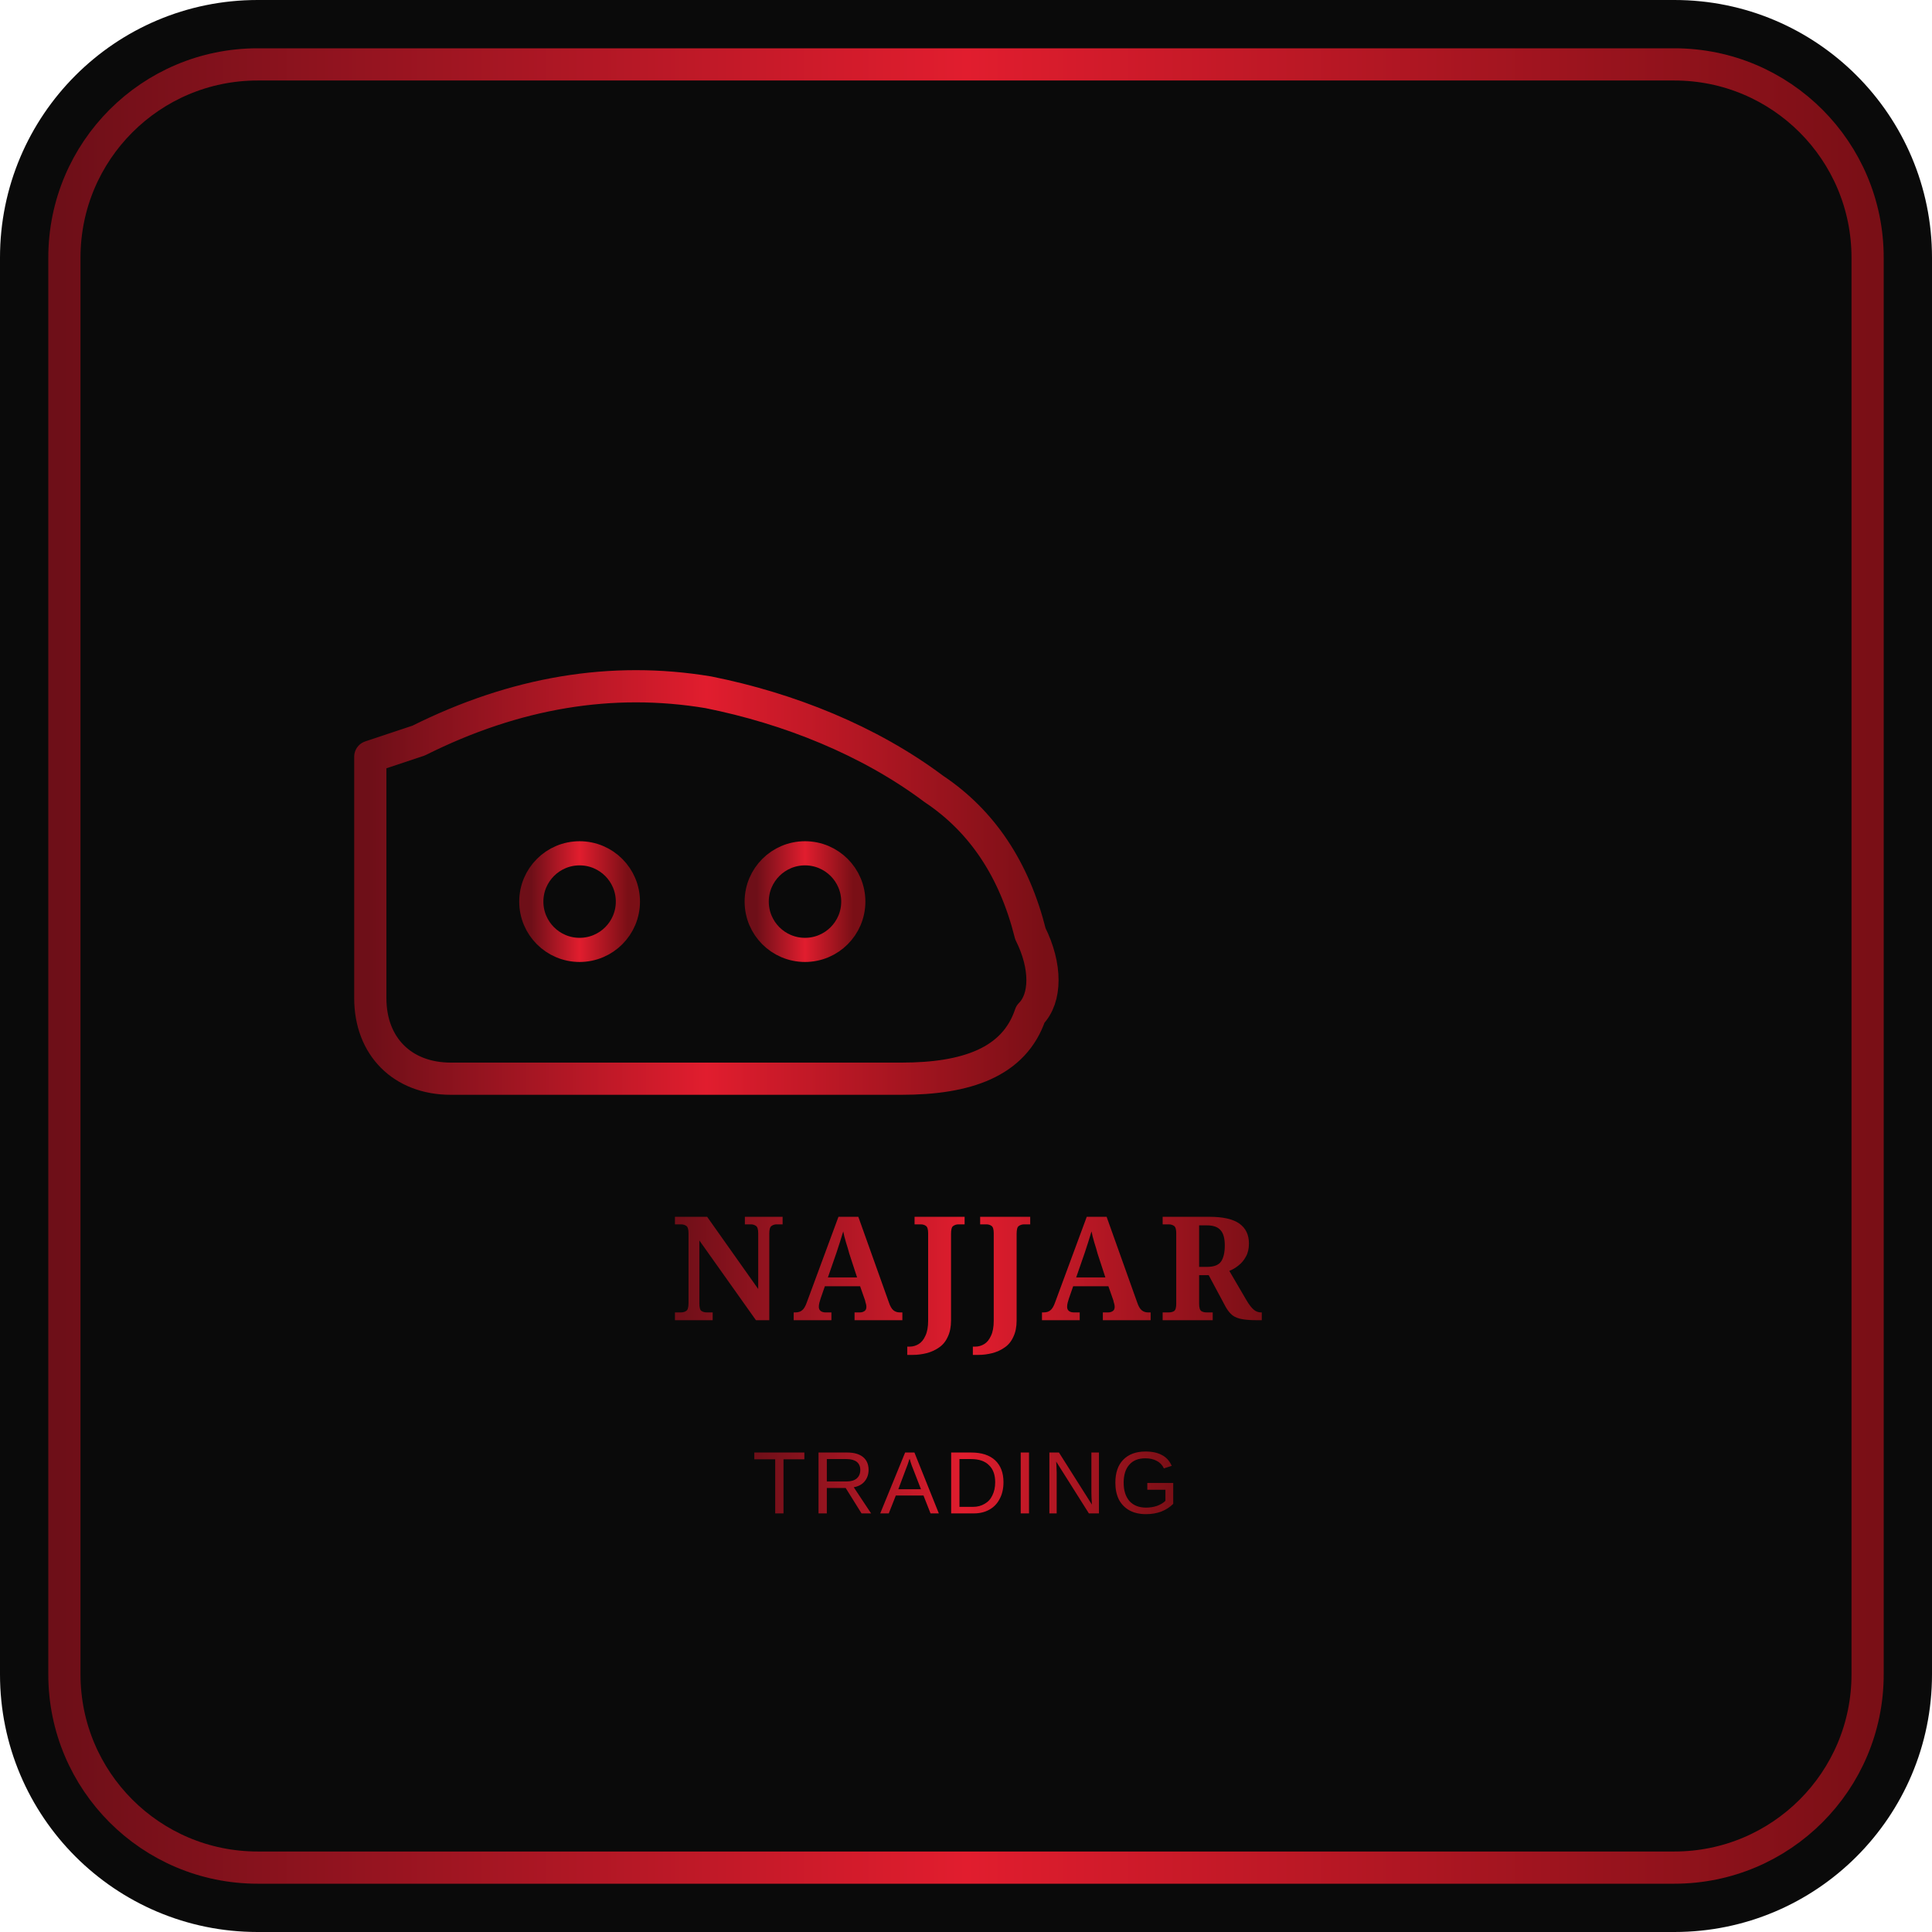
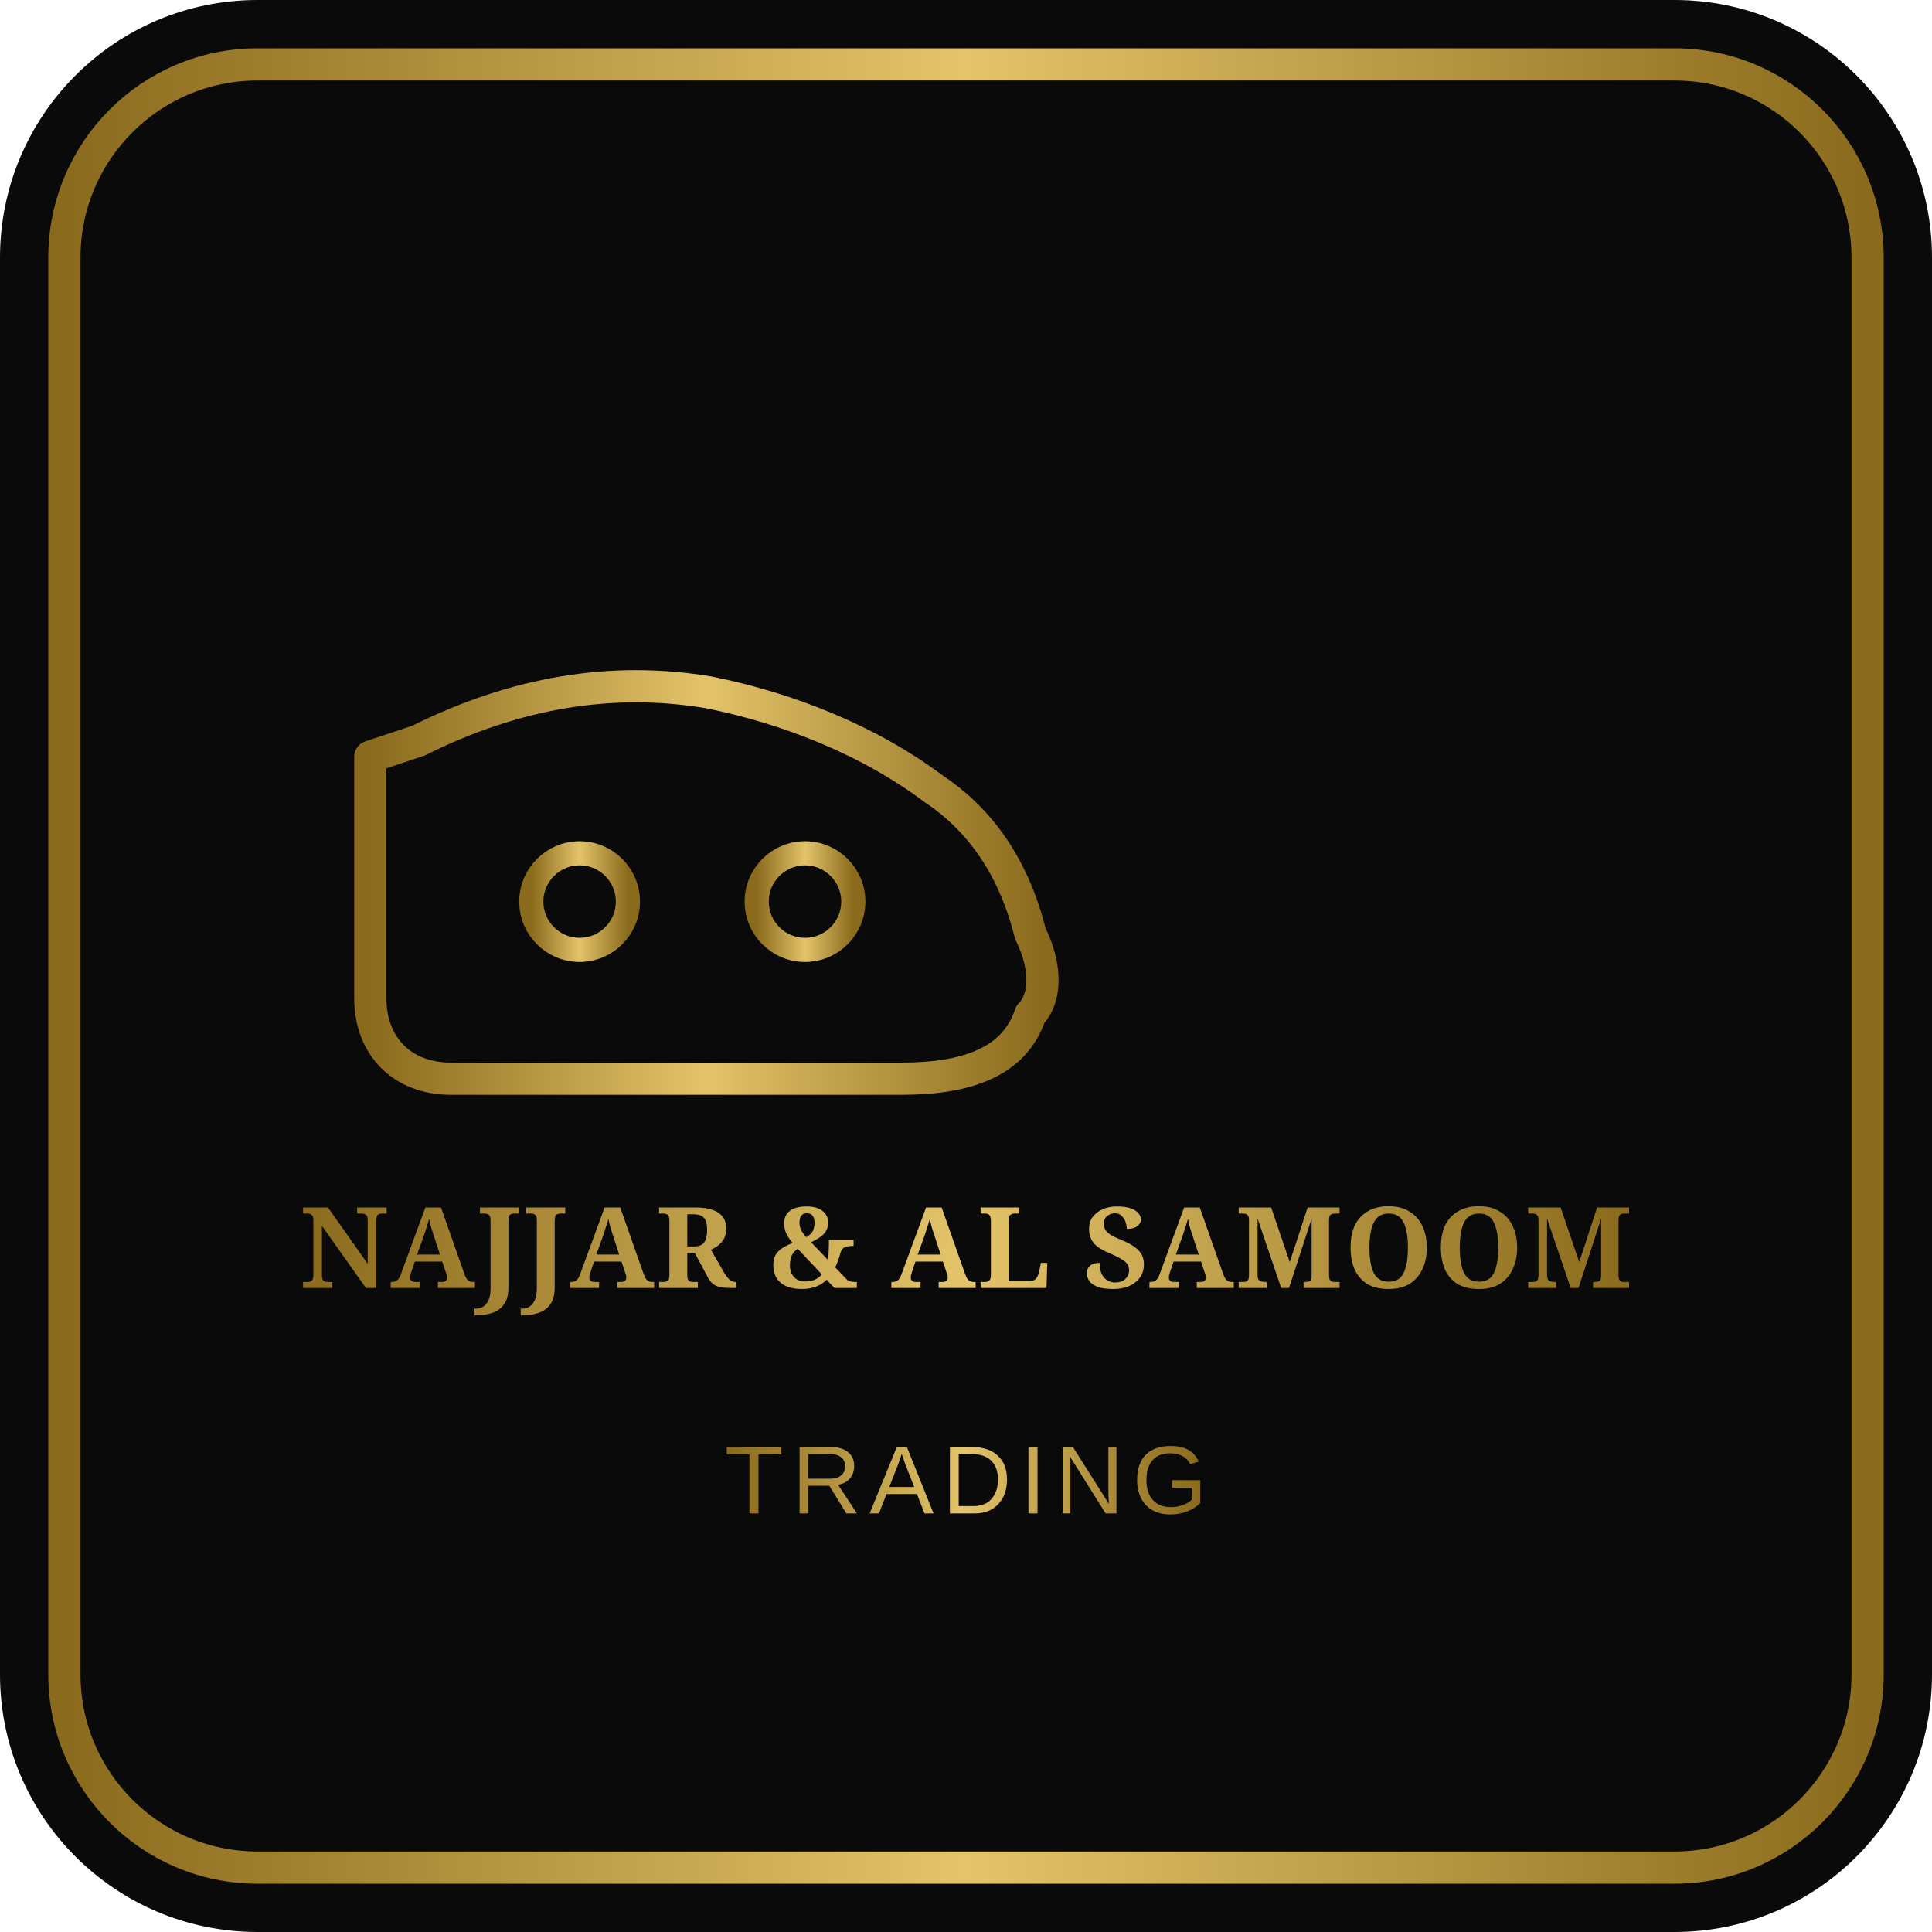
- <svg xmlns="http://www.w3.org/2000/svg" viewBox="0 0 120 120" role="img" aria-label="NAJJAR TRADING">
+ <svg xmlns="http://www.w3.org/2000/svg" viewBox="0 0 120 120" role="img" aria-label="NAJJAR &amp; AL SAMOOM TRADING">
  <defs>
    <linearGradient id="g" x1="0%" y1="0%" x2="100%" y2="0%">
-       <stop offset="0%" stop-color="#6e0f18" />
-       <stop offset="50%" stop-color="#e11d2e" />
-       <stop offset="100%" stop-color="#7a0f16" />
+       <stop offset="0%" stop-color="#8a6a1c" />
+       <stop offset="50%" stop-color="#e3c46a" />
+       <stop offset="100%" stop-color="#8a6a1c" />
    </linearGradient>
  </defs>
  <rect width="120" height="120" rx="16" fill="#0a0a0a" />
  <rect x="4" y="4" width="112" height="112" rx="12" fill="none" stroke="url(#g)" stroke-width="2" />
  <g stroke="url(#g)" stroke-width="1.6" stroke-linecap="round">
    <line x1="14" y1="34" x2="24" y2="34" />
    <line x1="11" y1="39" x2="23" y2="39" />
    <line x1="13" y1="44" x2="22" y2="44" />
  </g>
  <path fill="none" stroke="url(#g)" stroke-width="2" stroke-linejoin="round" d="M26 46c6-3 12-4 18-3 5 1 10 3 14 6 3 2 5 5 6 9 1 2 1 4 0 5-1 3-4 4-8 4H28c-3 0-5-2-5-5v-3c0-4 0-8 0-12z" />
  <circle cx="36" cy="56" r="3" fill="none" stroke="url(#g)" stroke-width="1.5" />
  <circle cx="50" cy="56" r="3" fill="none" stroke="url(#g)" stroke-width="1.5" />
-   <text x="60" y="82" text-anchor="middle" fill="url(#g)" font-family="Georgia,serif" font-size="9" font-weight="700" letter-spacing=".5">NAJJAR</text>
-   <text x="60" y="94" text-anchor="middle" fill="url(#g)" font-family="Arial,sans-serif" font-size="5.5" letter-spacing=".3">TRADING</text>
+   <text x="60" y="80" text-anchor="middle" fill="url(#g)" font-family="Georgia,serif" font-size="7" font-weight="700" letter-spacing=".1">NAJJAR &amp; AL SAMOOM</text>
+   <text x="60" y="94" text-anchor="middle" fill="url(#g)" font-family="Arial,sans-serif" font-size="6" letter-spacing=".5">TRADING</text>
</svg>
